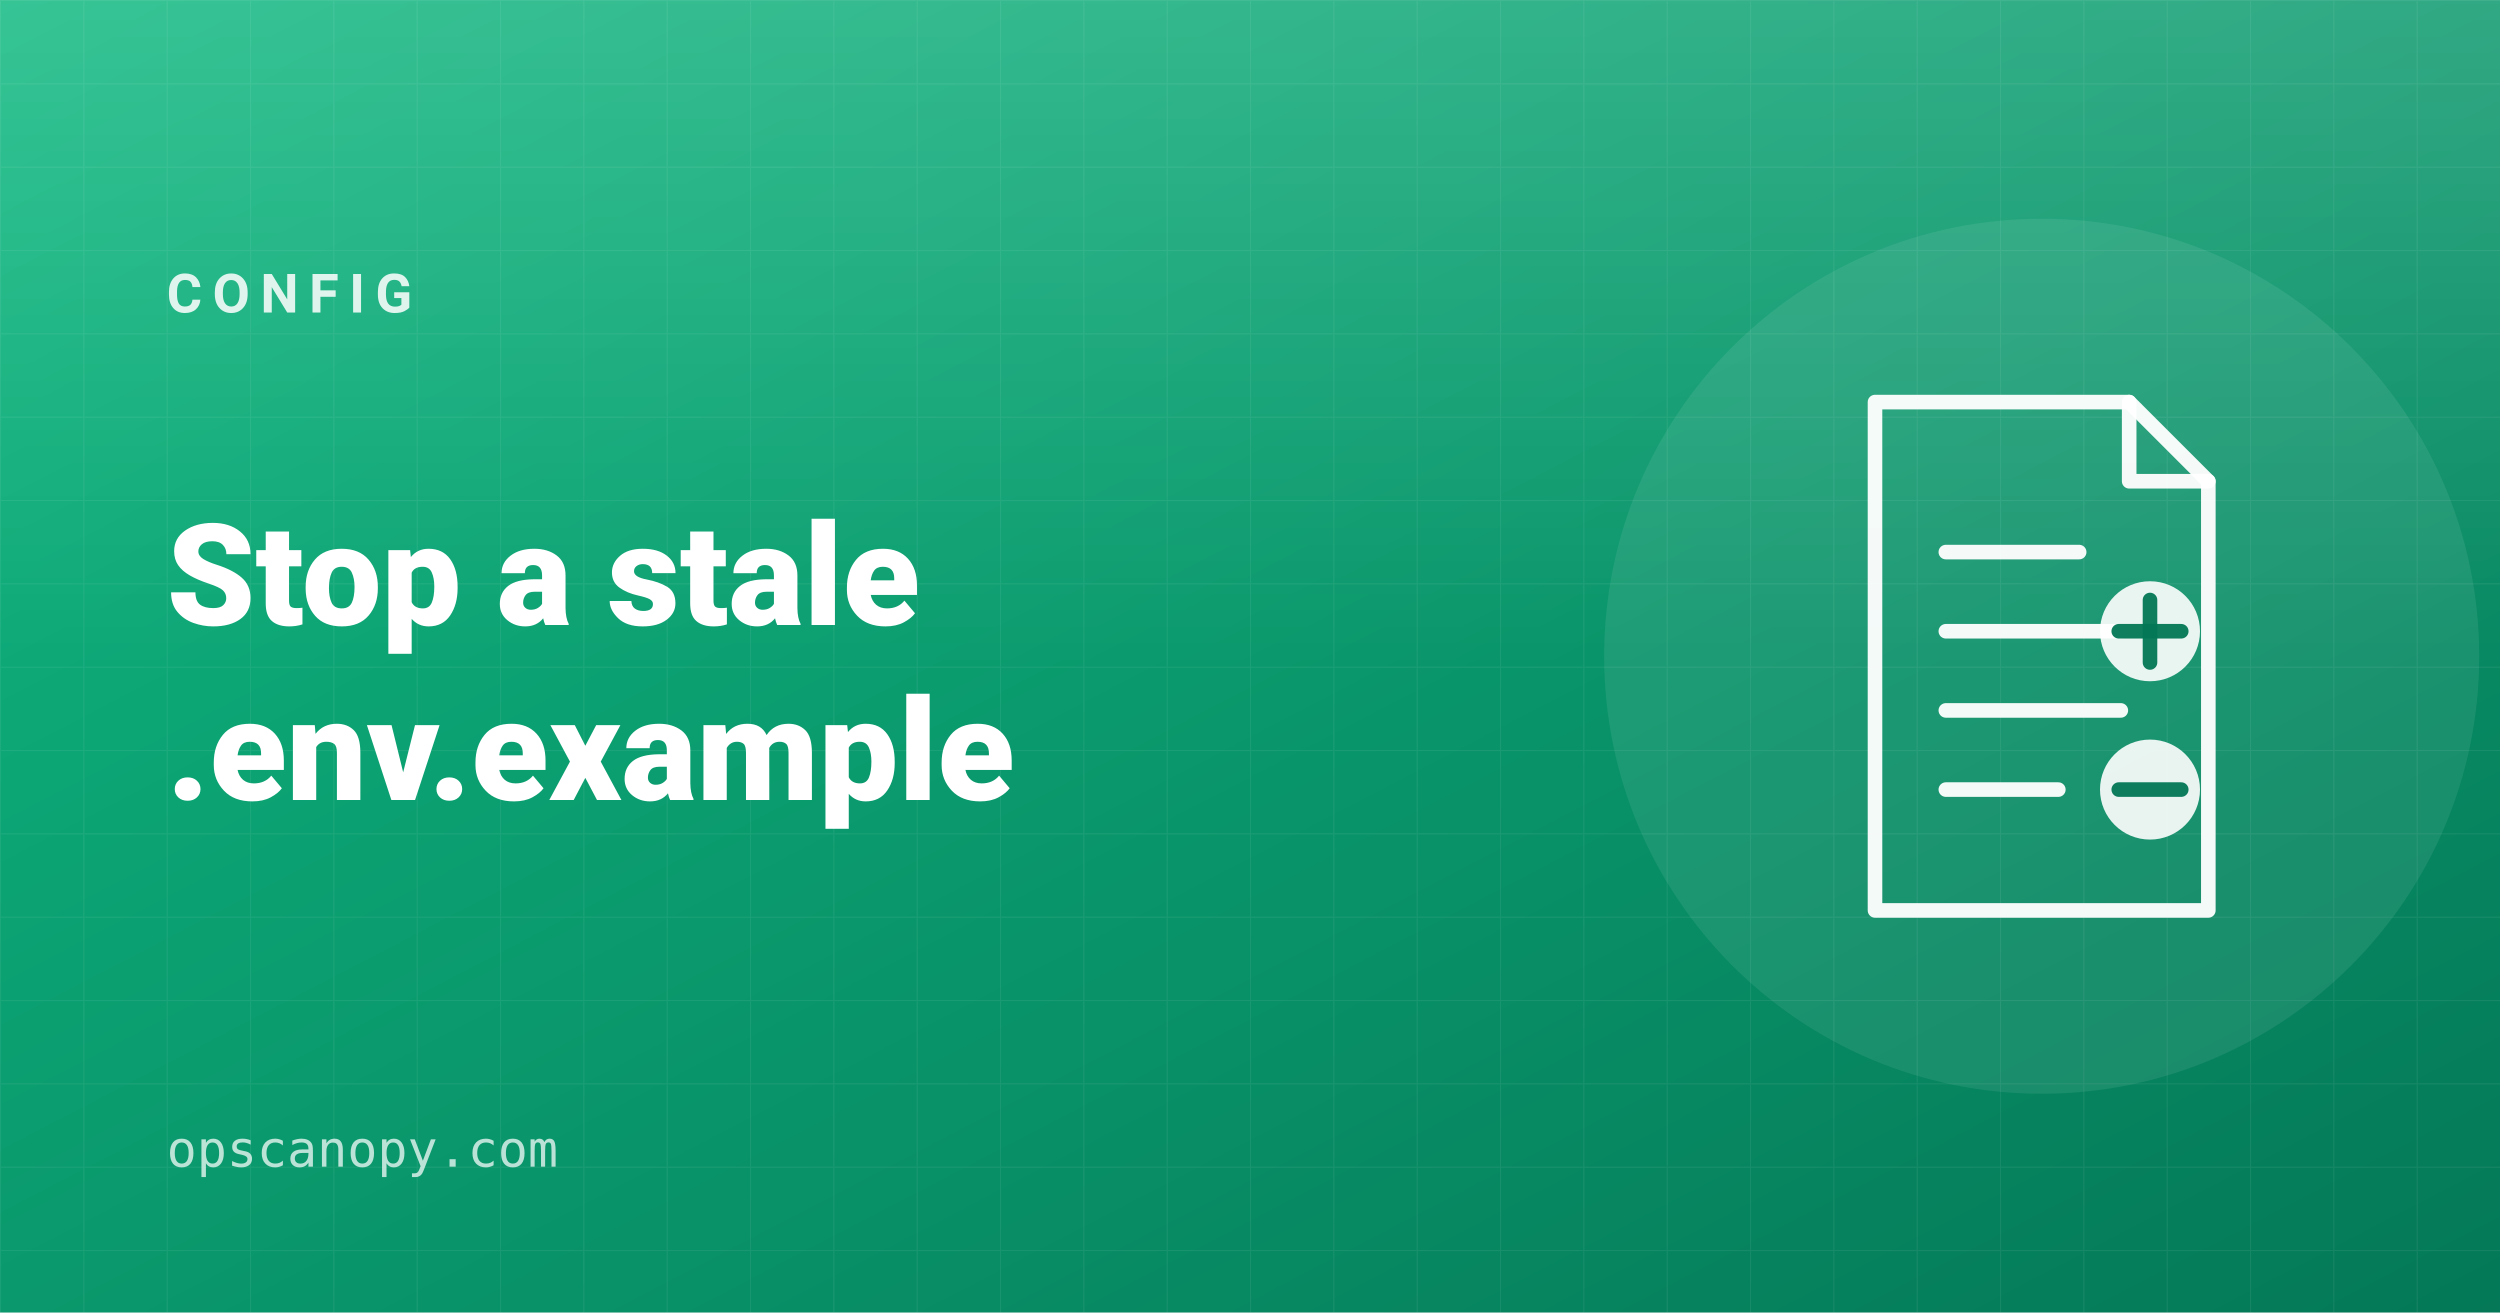
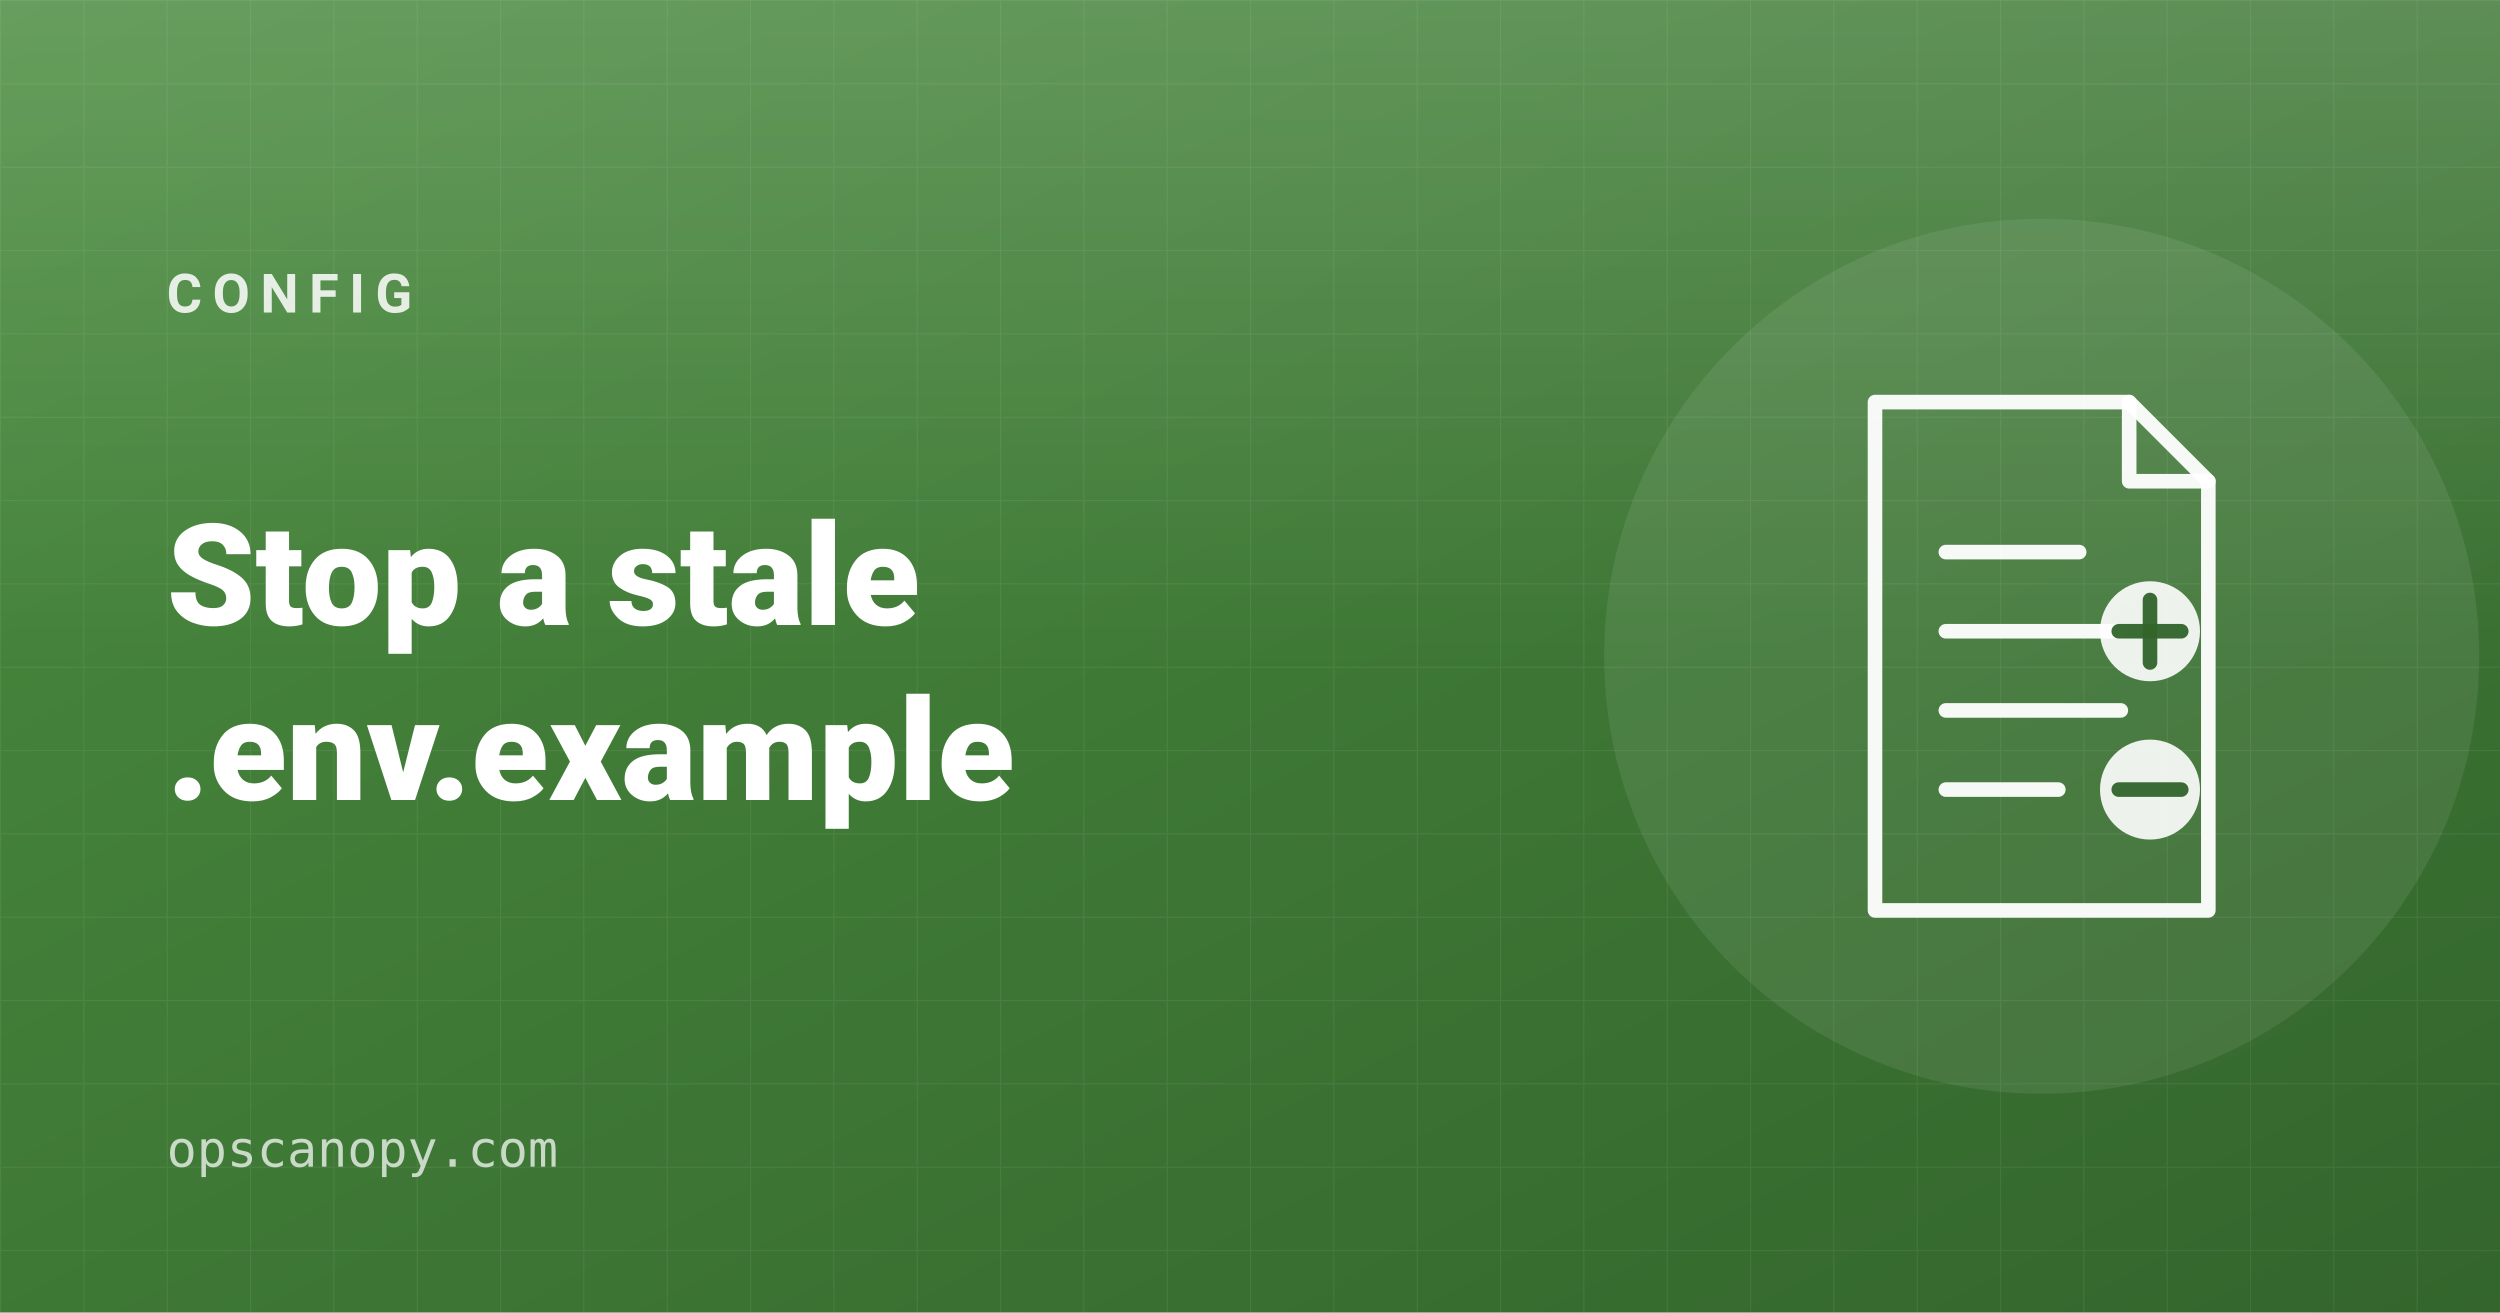
<svg xmlns="http://www.w3.org/2000/svg" viewBox="0 0 1200 630" role="img" aria-label="Stop shipping a stale .env.example — OpsCanopy config guide">
  <defs>
    <linearGradient id="bg" x1="0" y1="0" x2="1" y2="1">
-       <stop offset="0" stop-color="#10b981" />
-       <stop offset="1" stop-color="#047857" />
+       <stop offset="0" stop-color="#4a8c3f" />
+       <stop offset="1" stop-color="#33652c" />
    </linearGradient>
    <linearGradient id="sheen" x1="0" y1="0" x2="0" y2="1">
      <stop offset="0" stop-color="#ffffff" stop-opacity="0.16" />
      <stop offset="1" stop-color="#ffffff" stop-opacity="0" />
    </linearGradient>
    <pattern id="grid" width="40" height="40" patternUnits="userSpaceOnUse">
      <path d="M40 0 H0 V40" fill="none" stroke="#ffffff" stroke-opacity="0.07" stroke-width="1" />
    </pattern>
  </defs>
  <rect width="1200" height="630" fill="url(#bg)" />
  <rect width="1200" height="630" fill="url(#grid)" />
  <rect width="1200" height="320" fill="url(#sheen)" />
  <circle cx="980" cy="315" r="210" fill="#ffffff" fill-opacity="0.08" />
  <text x="80" y="150" font-family="ui-sans-serif, system-ui, Segoe UI, Roboto, sans-serif" font-size="26" font-weight="700" letter-spacing="5" fill="#ffffff" fill-opacity="0.85">CONFIG</text>
  <text font-family="ui-sans-serif, system-ui, Segoe UI, Roboto, sans-serif" font-size="68" font-weight="800" fill="#ffffff">
    <tspan x="80" y="300">Stop a stale</tspan>
    <tspan x="80" y="384">.env.example</tspan>
  </text>
  <text x="80" y="560" font-family="ui-monospace, SFMono-Regular, Menlo, Consolas, monospace" font-size="24" fill="#ffffff" fill-opacity="0.72">opscanopy.com</text>
  <g transform="translate(980,315)" stroke="#ffffff" stroke-opacity="0.95" stroke-width="7" fill="none" stroke-linecap="round" stroke-linejoin="round">
    <path d="M-80 -122 H42 L80 -84 V122 H-80 Z" />
    <path d="M42 -122 V-84 H80" />
    <line x1="-46" y1="-50" x2="18" y2="-50" />
    <line x1="-46" y1="-12" x2="38" y2="-12" />
    <line x1="-46" y1="26" x2="38" y2="26" />
    <line x1="-46" y1="64" x2="8" y2="64" />
    <circle cx="52" cy="-12" r="24" stroke="none" fill="#ffffff" fill-opacity="0.9" />
-     <g stroke="#047857" stroke-width="7">
+     <g stroke="#33652c" stroke-width="7">
      <line x1="52" y1="-27" x2="52" y2="3" />
      <line x1="37" y1="-12" x2="67" y2="-12" />
    </g>
    <circle cx="52" cy="64" r="24" stroke="none" fill="#ffffff" fill-opacity="0.9" />
-     <g stroke="#047857" stroke-width="7">
+     <g stroke="#33652c" stroke-width="7">
      <line x1="37" y1="64" x2="67" y2="64" />
    </g>
  </g>
</svg>
